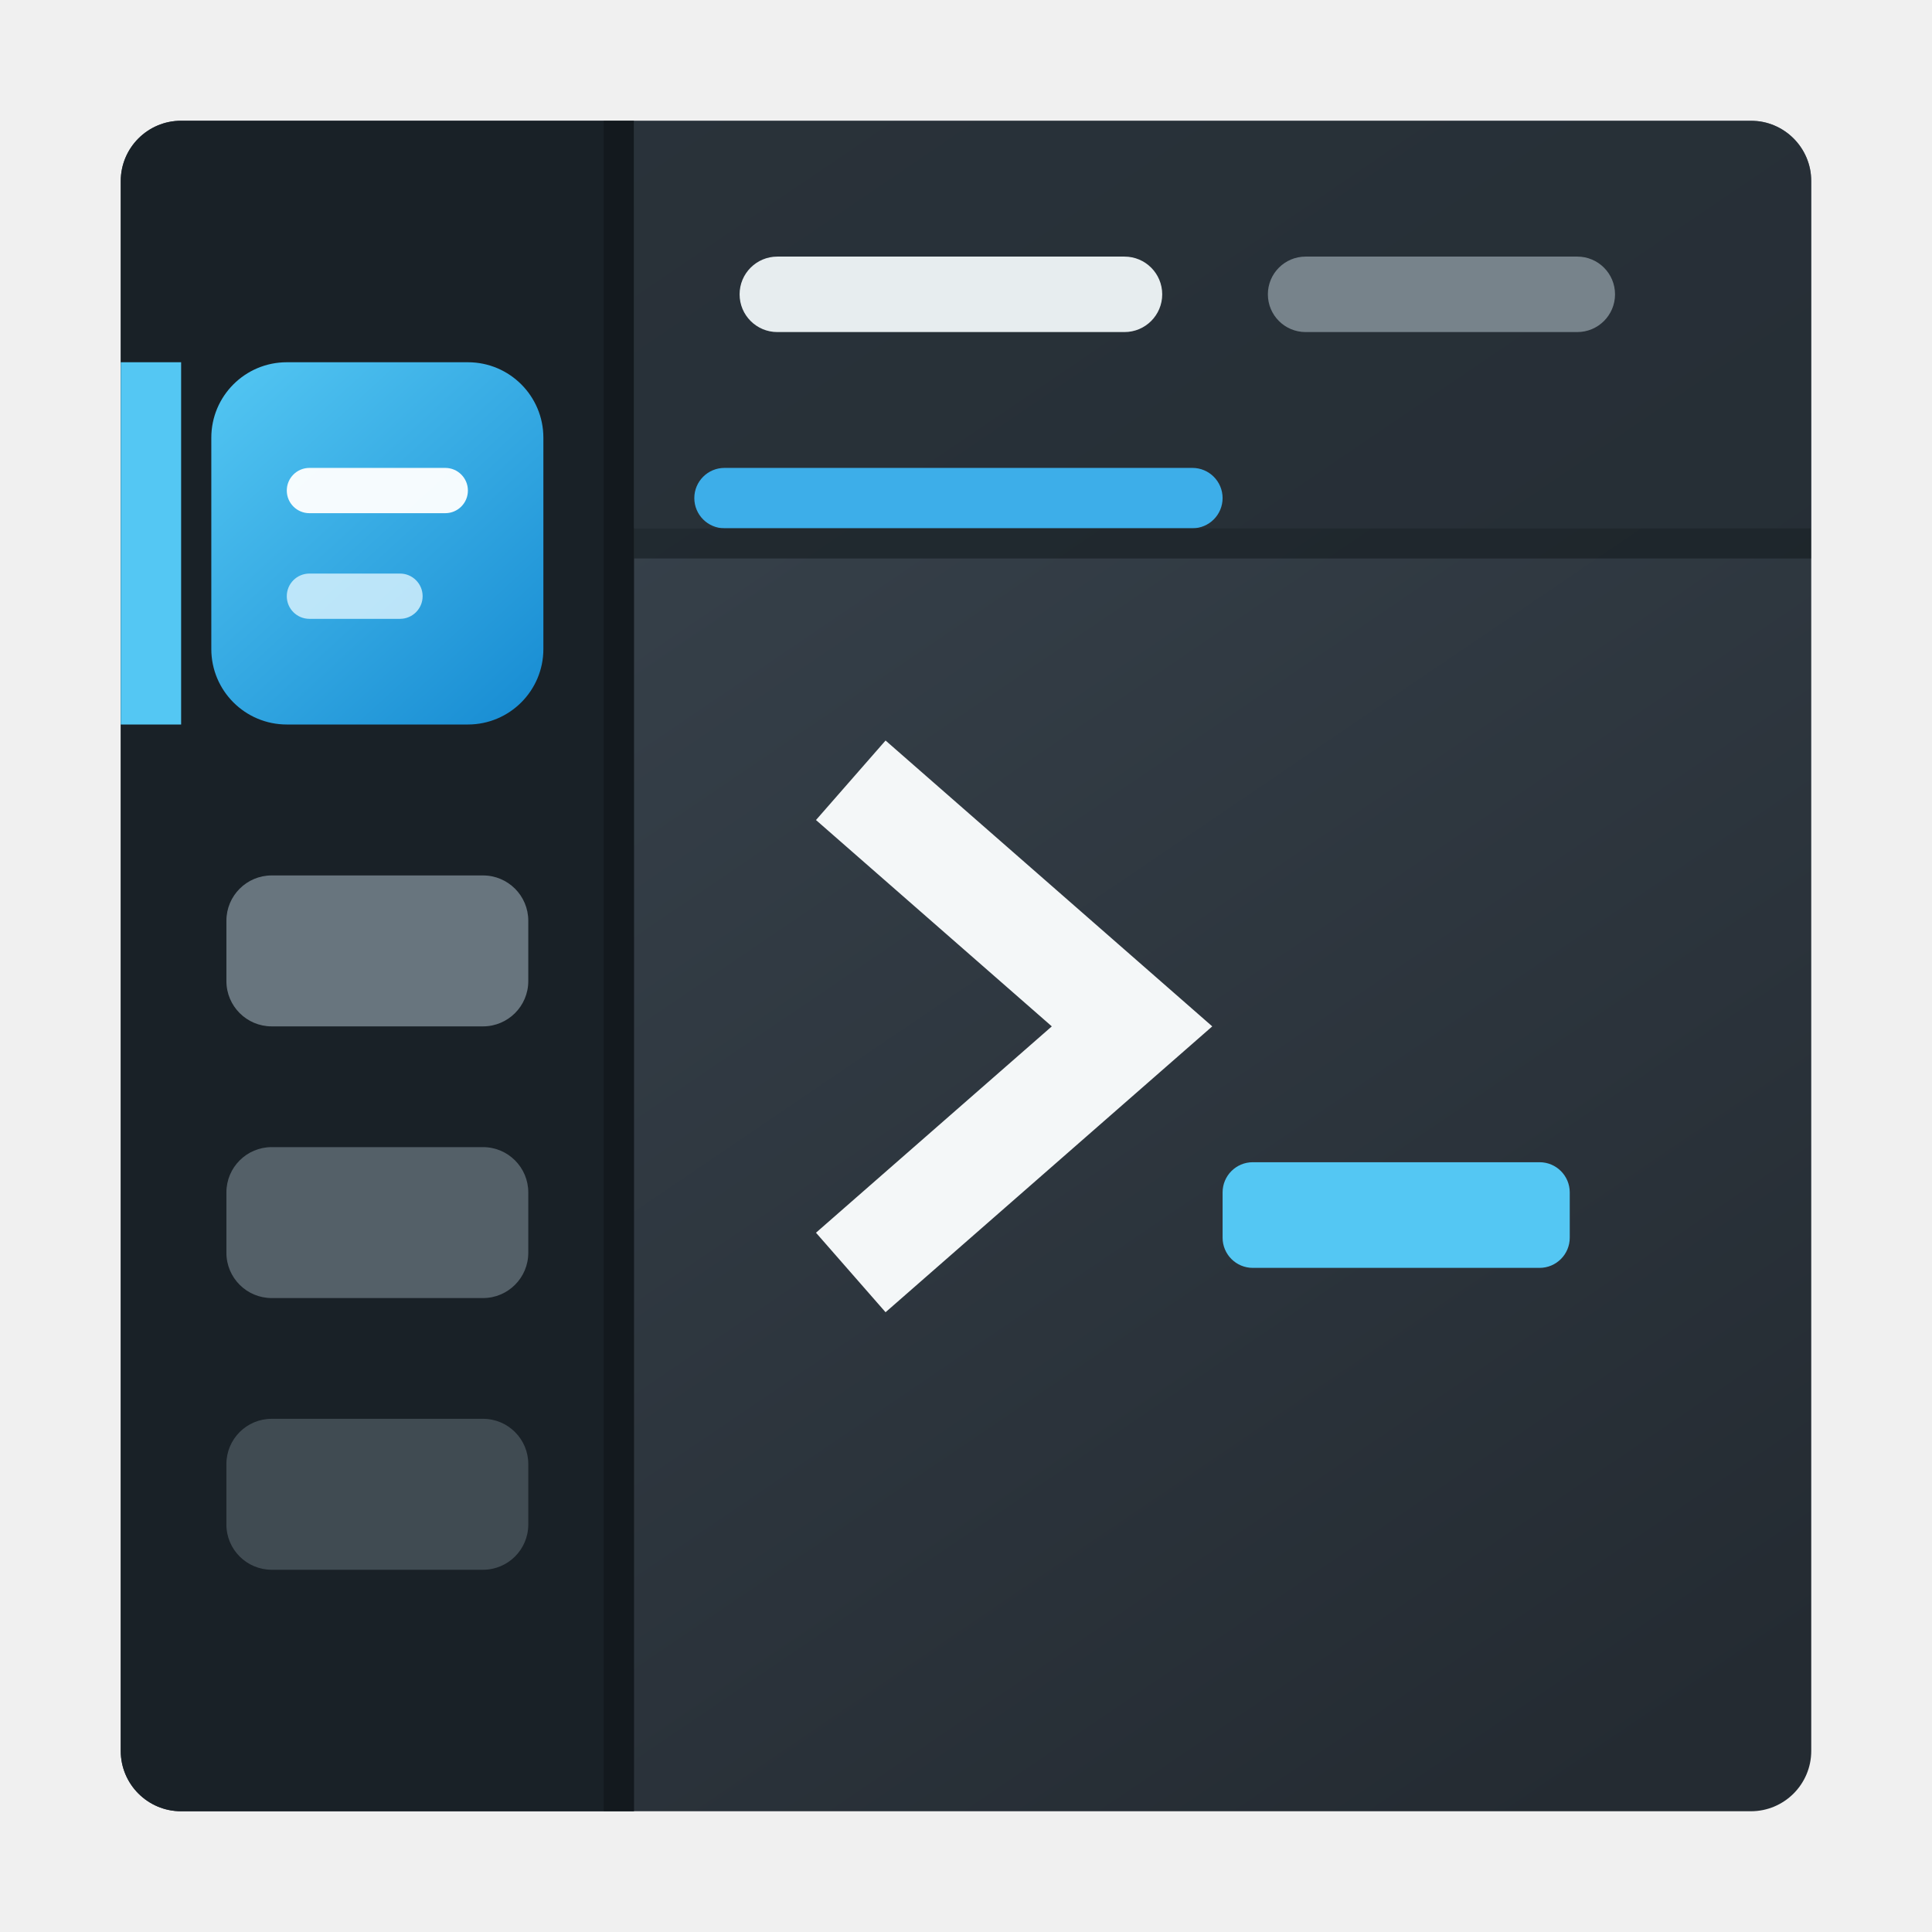
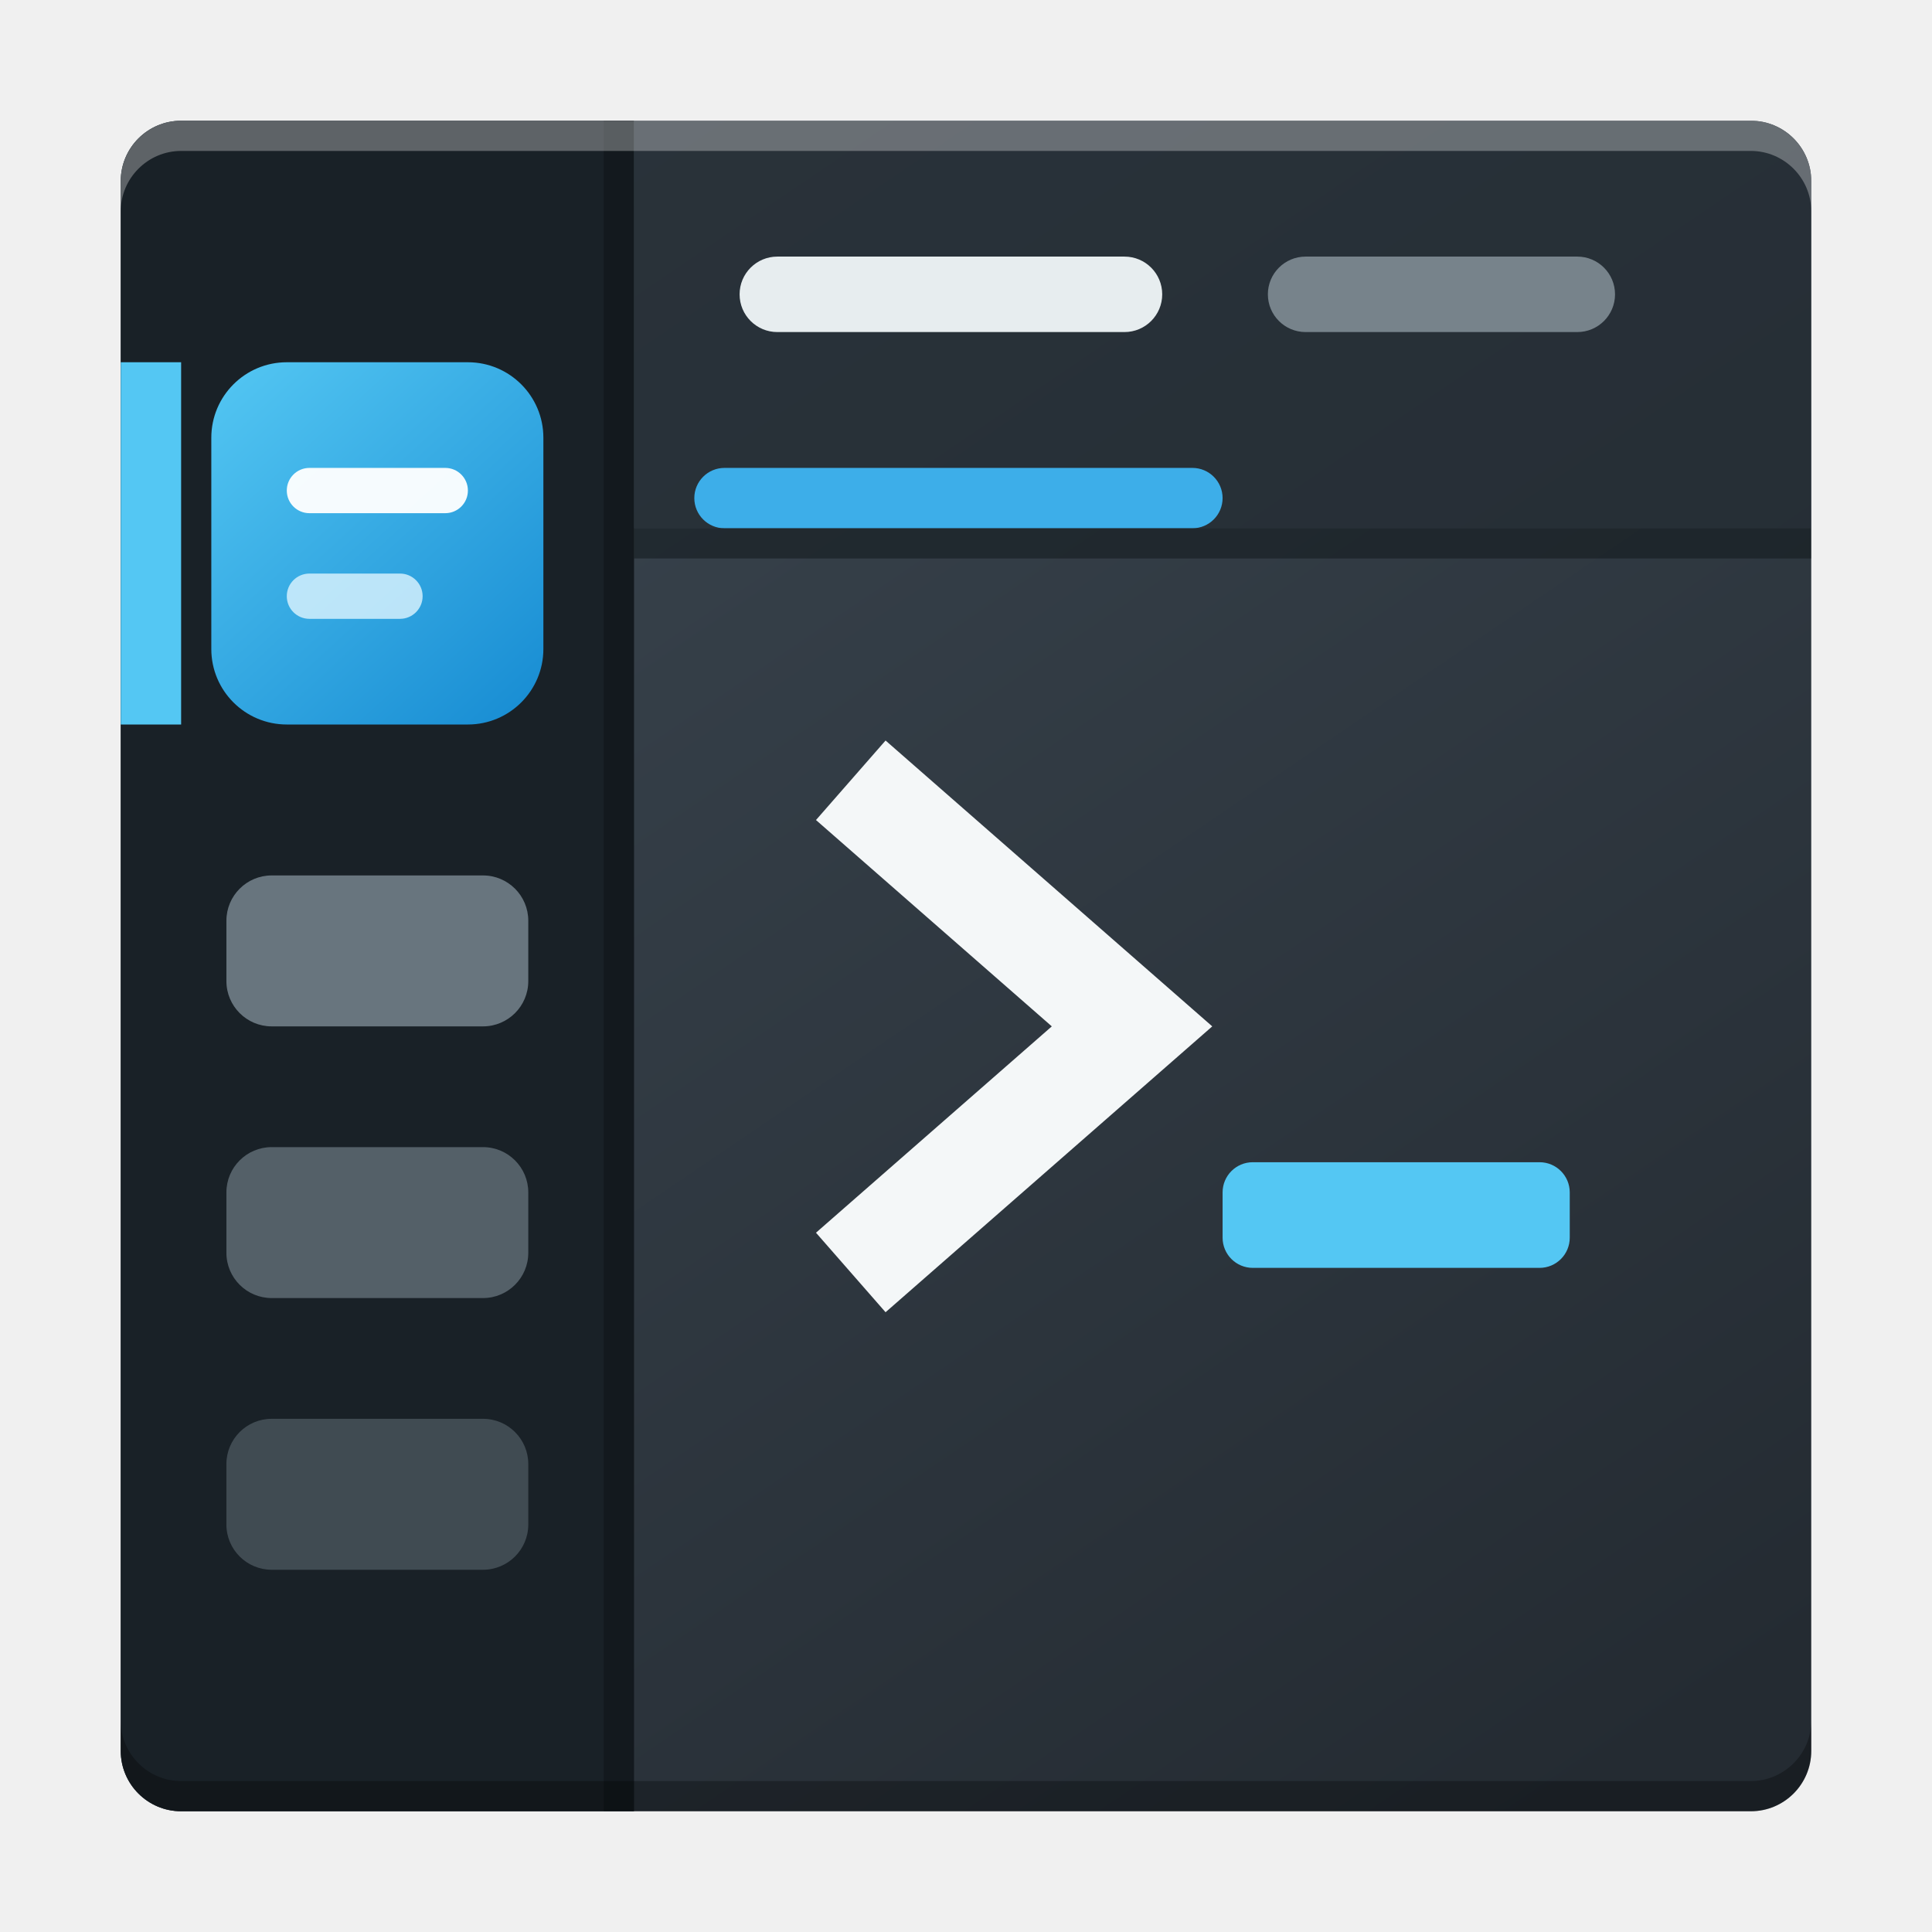
<svg xmlns="http://www.w3.org/2000/svg" width="128" height="128" viewBox="0 0 128 128">
  <defs>
    <linearGradient id="terminal" x1="28" y1="8" x2="104" y2="120" gradientUnits="userSpaceOnUse">
      <stop stop-color="#3b4650" />
      <stop offset="1" stop-color="#242b32" />
    </linearGradient>
    <linearGradient id="project" x1="14" y1="24" x2="36" y2="48" gradientUnits="userSpaceOnUse">
      <stop stop-color="#54c7f3" />
      <stop offset="1" stop-color="#168bd2" />
    </linearGradient>
    <clipPath id="window">
      <rect x="8" y="8" width="112" height="112" rx="4" />
    </clipPath>
  </defs>
  <g clip-path="url(#window)">
    <rect x="8" y="8" width="112" height="112" fill="url(#terminal)" />
    <rect x="8" y="8" width="34" height="112" fill="#192127" />
    <rect x="40" y="8" width="2" height="112" fill="#11171b" opacity=".75" />
    <rect x="8" y="24" width="4" height="24" fill="#54c7f3" />
    <rect x="14" y="24" width="22" height="24" rx="5" fill="url(#project)" />
    <rect x="19" y="31" width="12" height="3" rx="1.5" fill="#ffffff" opacity=".95" />
    <rect x="19" y="38" width="9" height="3" rx="1.5" fill="#dff5ff" opacity=".8" />
    <rect x="15" y="58" width="20" height="10" rx="3" fill="#68757e" />
    <rect x="15" y="76" width="20" height="10" rx="3" fill="#68757e" opacity=".75" />
    <rect x="15" y="94" width="20" height="10" rx="3" fill="#68757e" opacity=".5" />
    <rect x="42" y="8" width="78" height="27" fill="#232b32" opacity=".72" />
    <rect x="49" y="17" width="28" height="5" rx="2.5" fill="#e7edef" />
    <rect x="84" y="17" width="23" height="5" rx="2.5" fill="#77838b" />
    <rect x="46" y="31" width="35" height="4" rx="2" fill="#3daee9" />
    <rect x="42" y="35" width="78" height="2" fill="#11171b" opacity=".55" />
    <path d="M59 54 75 68 59 82" fill="none" stroke="#f4f7f8" stroke-width="7" stroke-linecap="square" stroke-linejoin="miter" />
    <rect x="81" y="77" width="23" height="7" rx="2" fill="#54c7f3" />
  </g>
+   <path d="M12 8C9.8 8 8 9.8 8 12v2c0-2.2 1.8-4 4-4h104c2.2 0 4 1.8 4 4v-2c0-2.2-1.8-4-4-4z" fill="#ffffff" opacity=".3" />
+   <path d="M12 120c-2.2 0-4-1.8-4-4v-2c0 2.2 1.8 4 4 4h104c2.2 0 4-1.8 4-4v2c0 2.2-1.8 4-4 4z" fill="#000000" opacity=".3" />
</svg>
